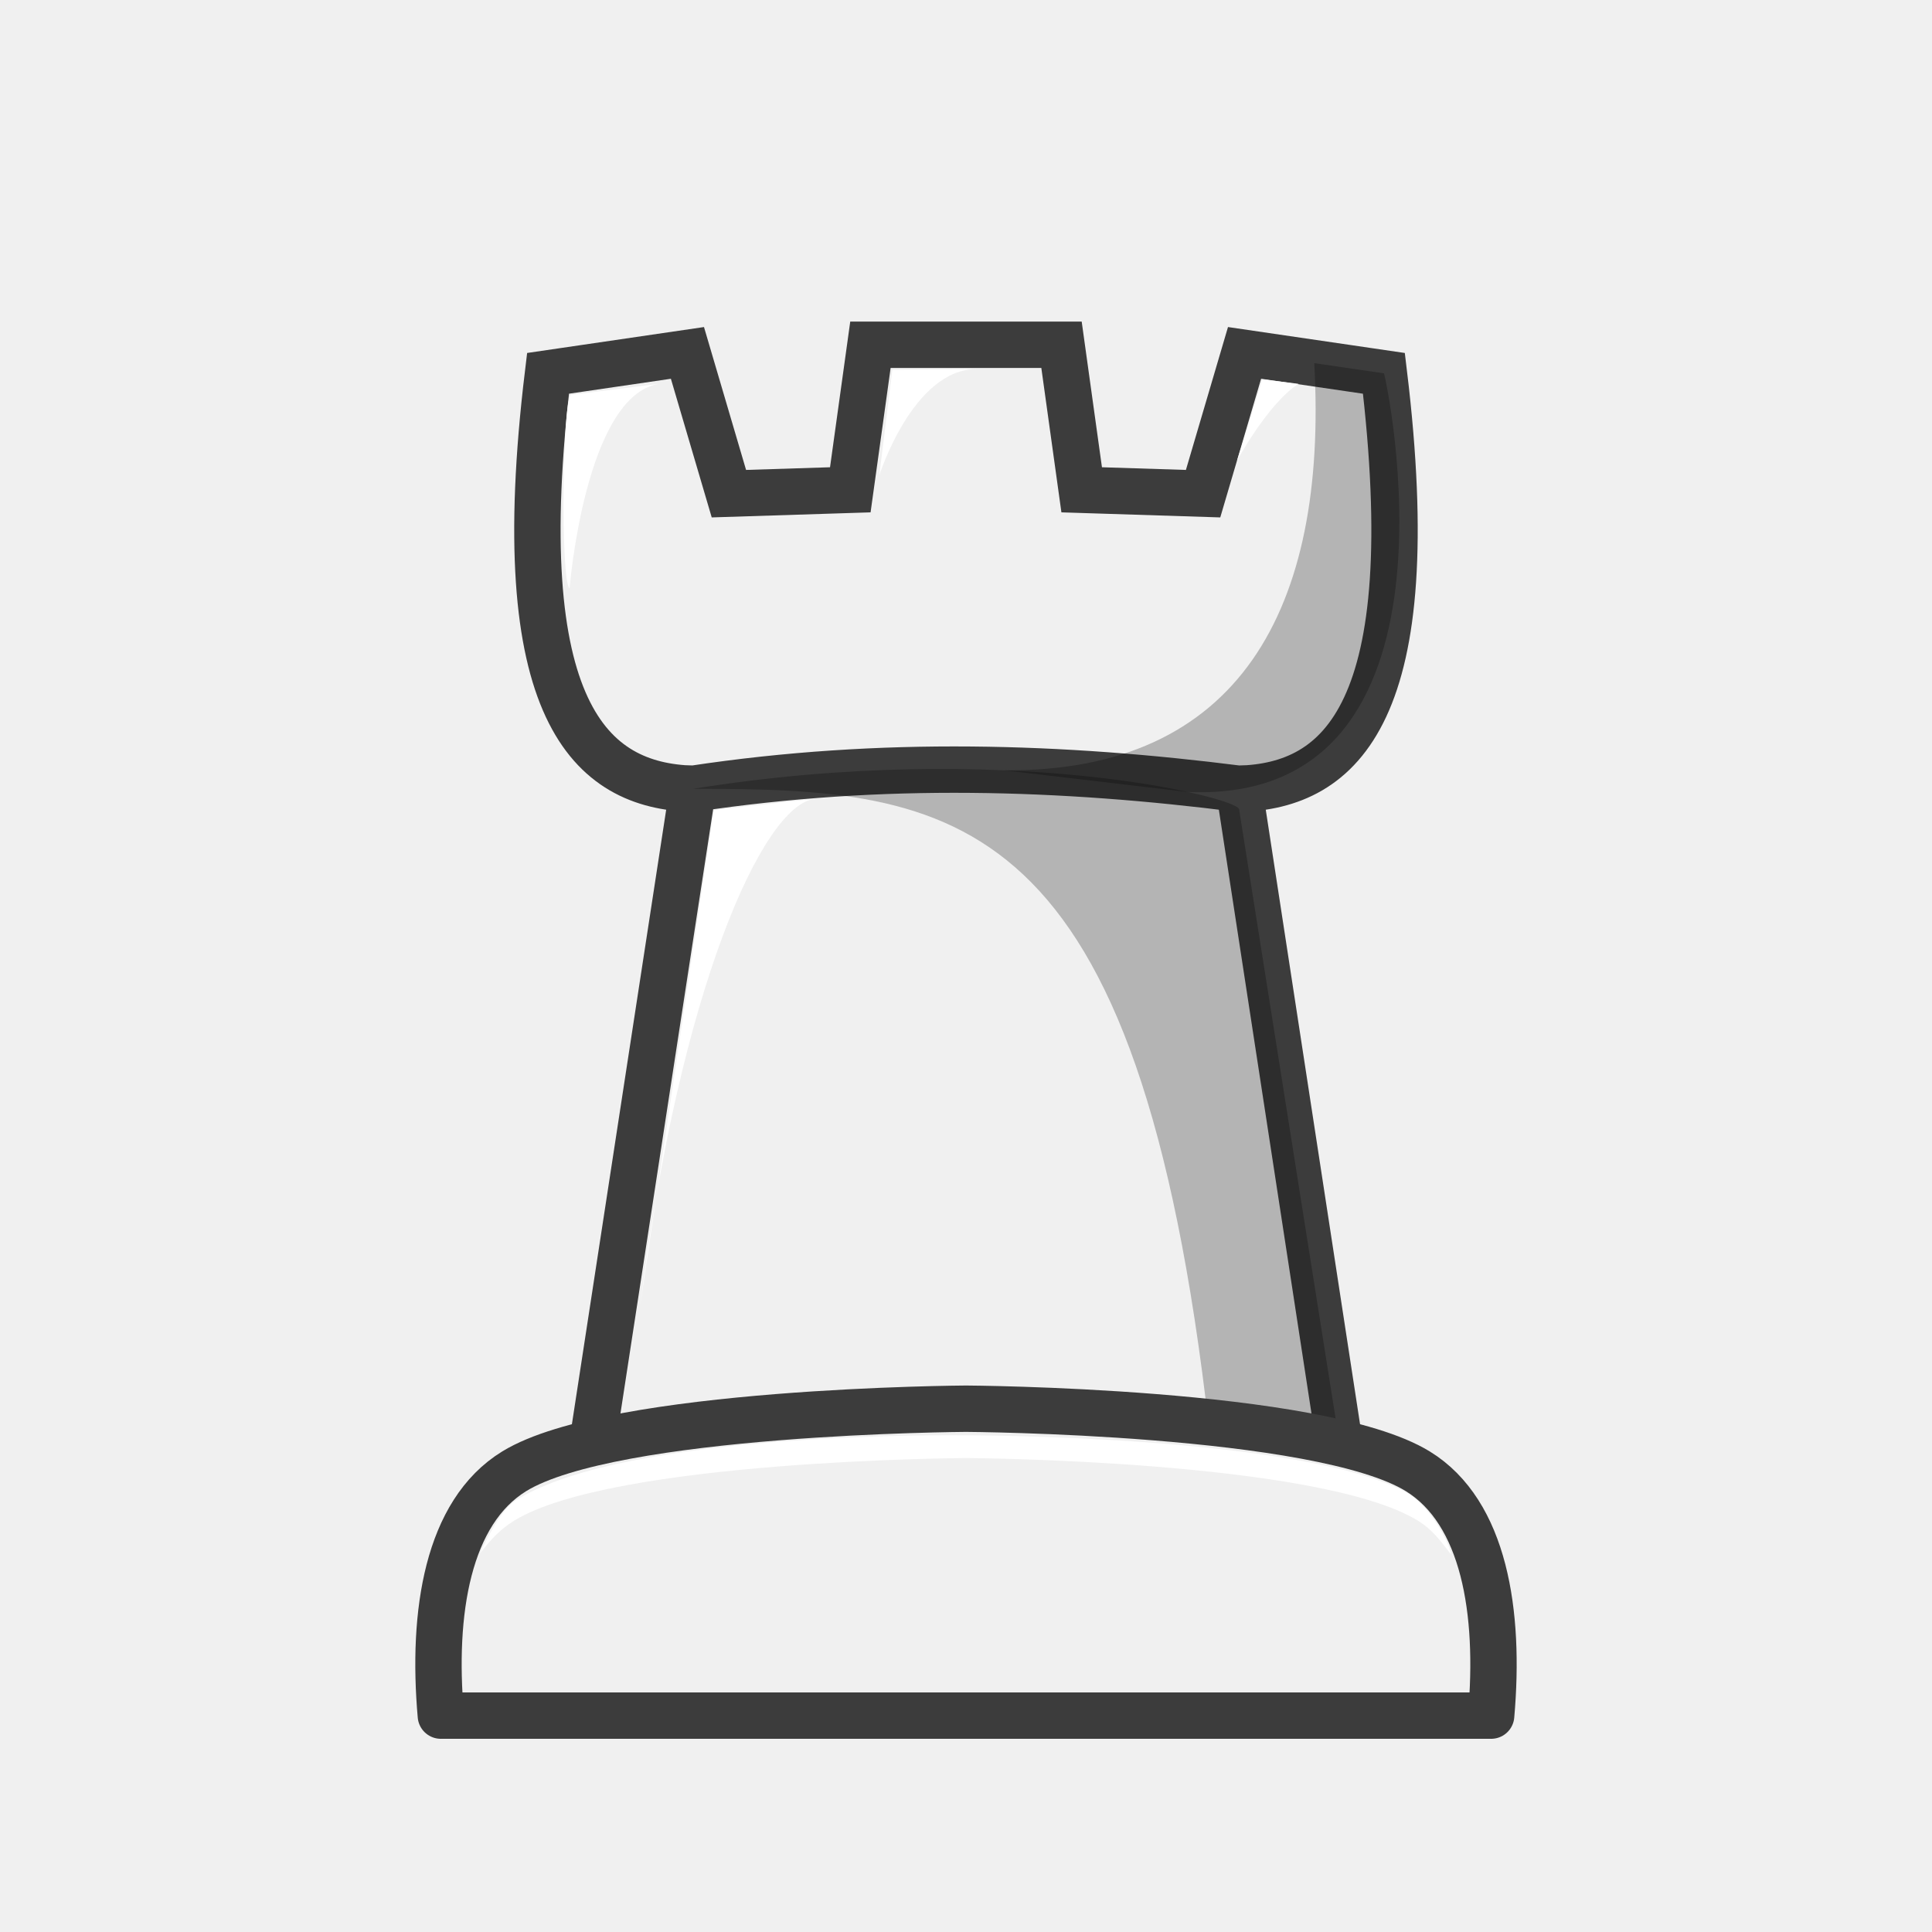
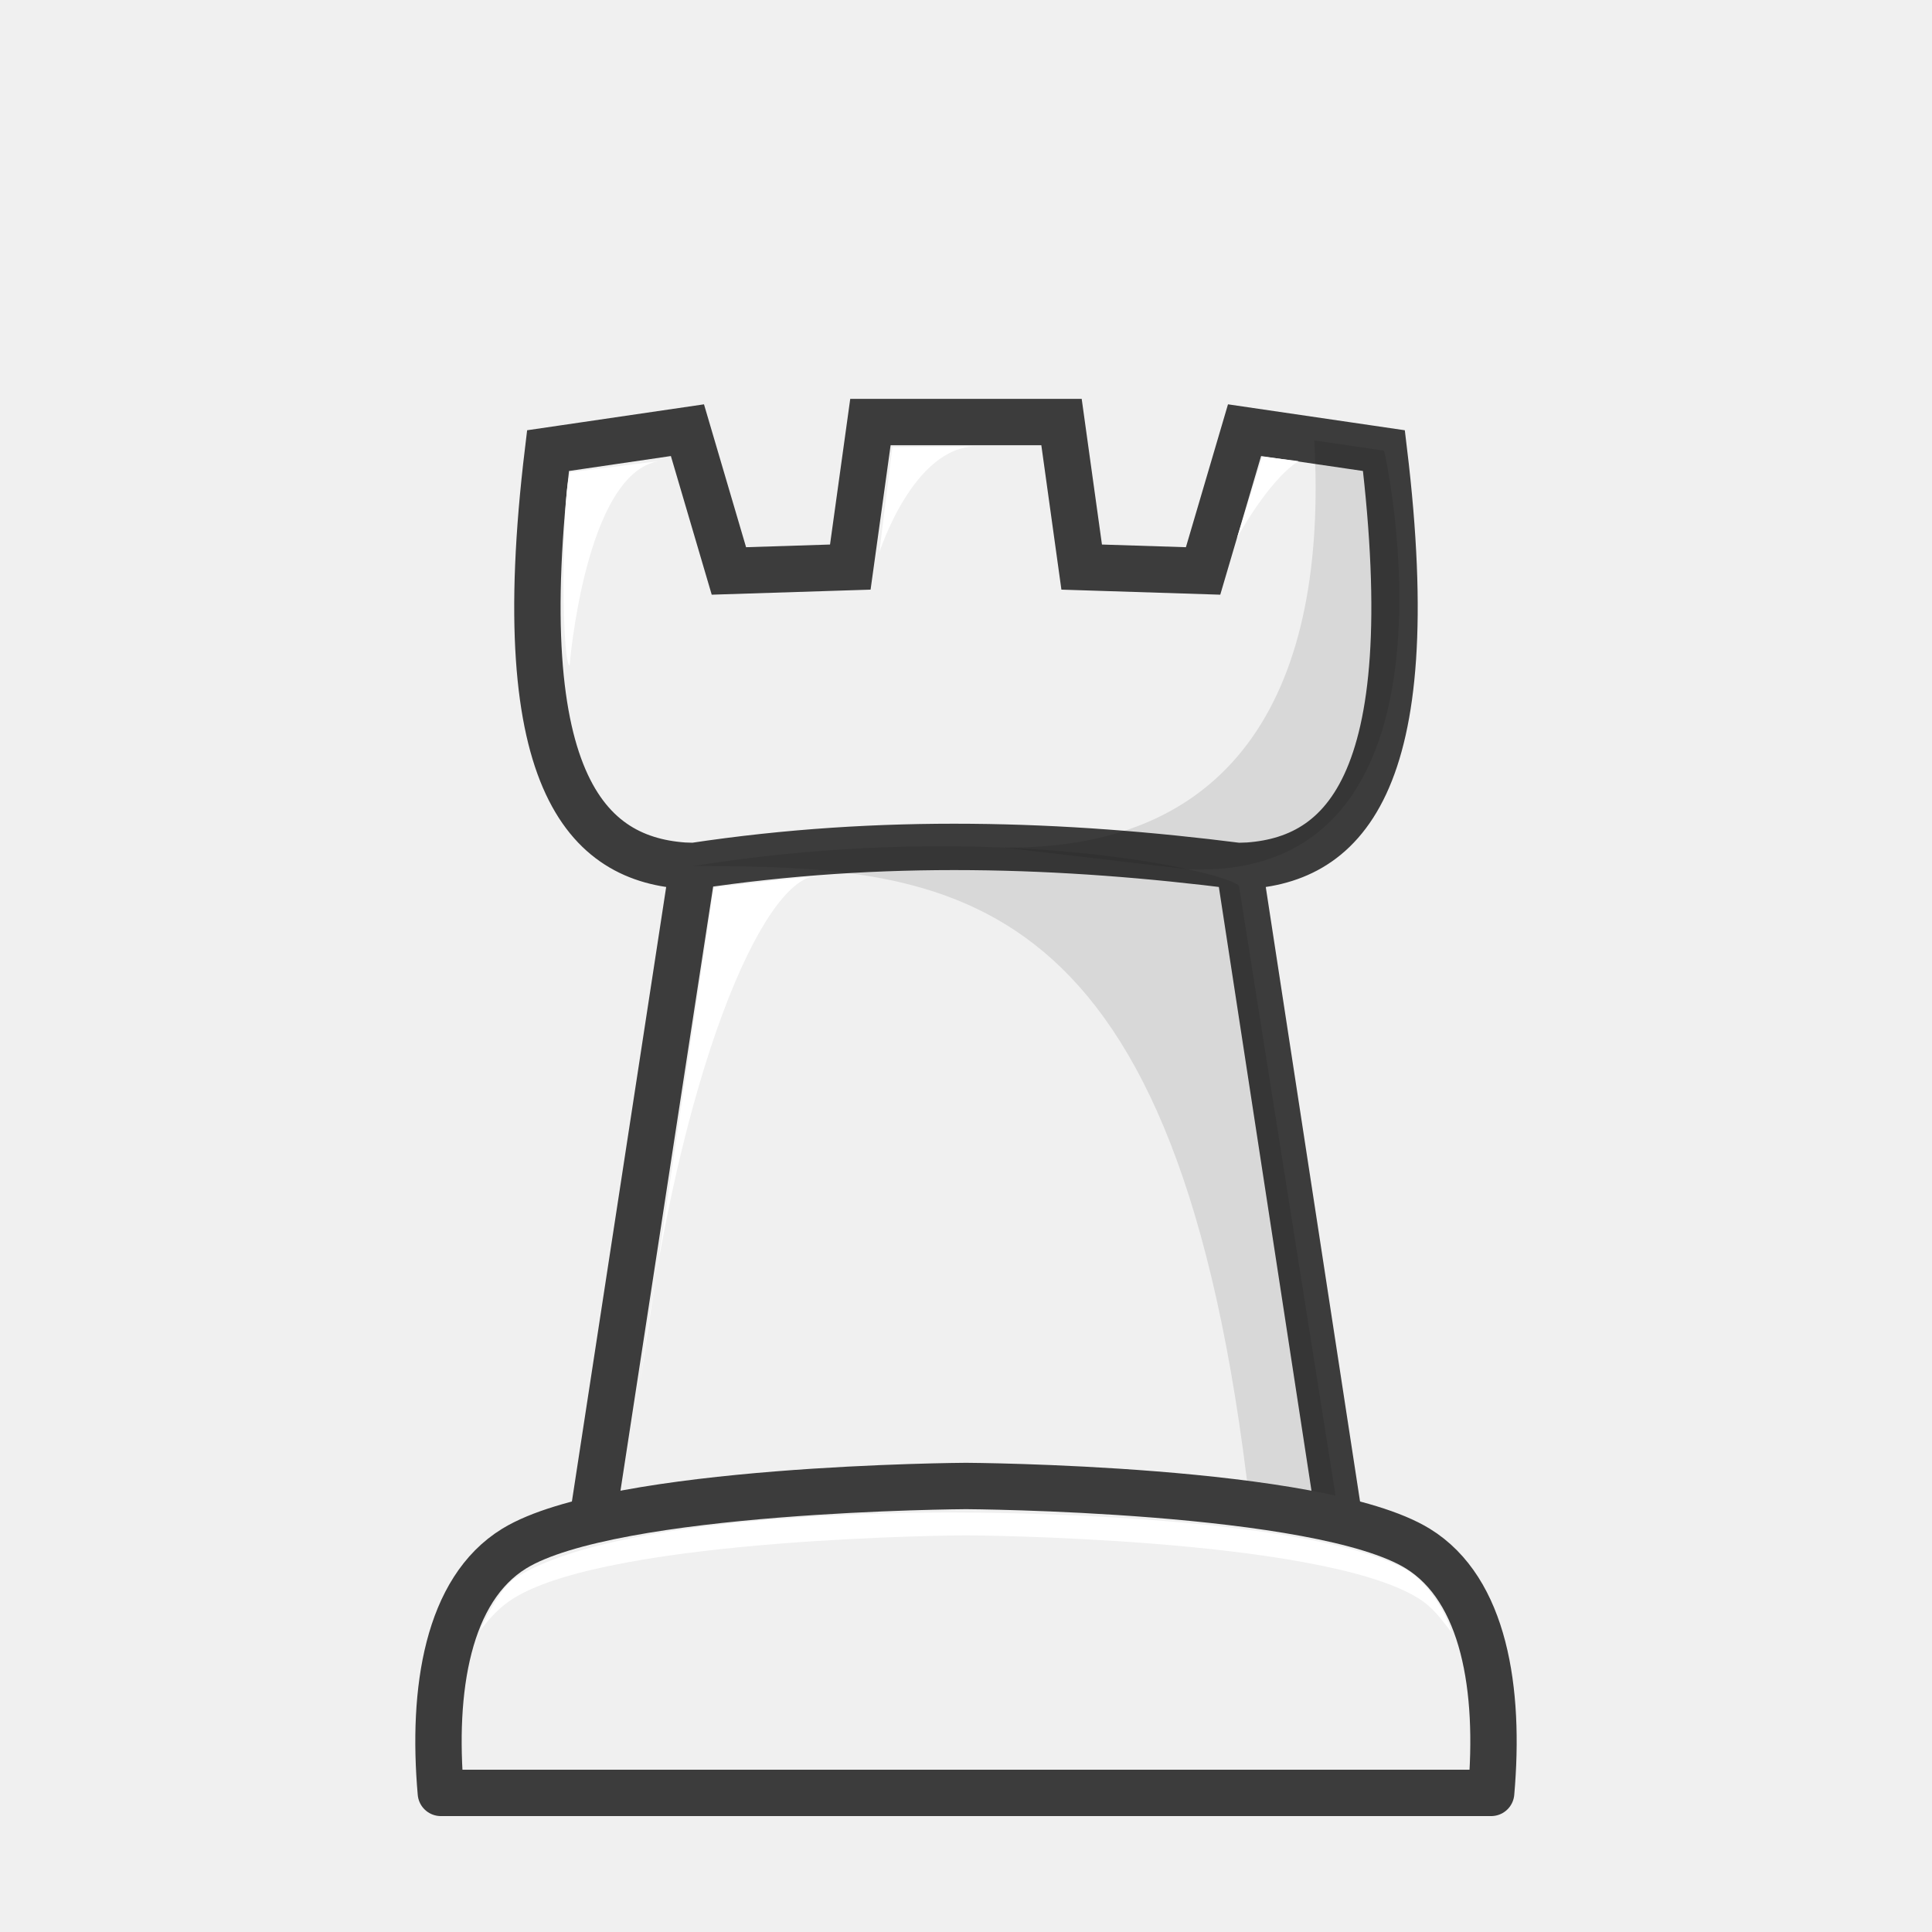
<svg xmlns="http://www.w3.org/2000/svg" width="50mm" height="50mm" clip-rule="evenodd" fill-rule="evenodd" image-rendering="optimizeQuality" shape-rendering="geometricPrecision" text-rendering="geometricPrecision" version="1.1" viewBox="0 0 50 50">
-   <g transform="translate(-.00019118 -.0069004)" clip-rule="evenodd" fill-rule="evenodd" image-rendering="optimizeQuality" shape-rendering="geometricPrecision">
+   <g transform="translate(-.00019118 1.9931)" clip-rule="evenodd" fill-rule="evenodd" image-rendering="optimizeQuality" shape-rendering="geometricPrecision">
    <path d="m17.932 20.421c4.906-0.741 9.579-0.578 14.136 0m-17.885-10.752c-1.059 8.767 1.103 10.677 3.748 10.752l-2.786 18.159h19.709l-2.786-18.159c2.645-0.074 4.807-1.985 3.748-10.752l-3.607-0.529-1.073 3.643-3.142-0.1-0.522-3.754h-4.945l-0.521 3.754-3.142 0.1-1.073-3.643z" fill="#f0f0f0" stroke="#3c3c3c" stroke-width="1.2" />
-     <path d="m17.932 20.421c6.828 0 11.53 0.408 13.361 16.572l3.377 0.386-2.602-16.428c-0.031-0.308-6.088-1.822-14.136-0.529z" opacity=".25" />
+     <path d="m17.932 20.421c6.828 0 12.588 0.408 14.419 16.572l2.319 0.386-2.602-16.428c-0.031-0.308-6.088-1.822-14.136-0.529z" opacity=".1" />
    <g fill="#fff">
      <path d="m14.777 10.226 2.277-0.286c-1.914 0.312-2.313 5.296-2.313 5.296-0.238-0.177-0.188-4.903 0.036-5.01z" />
      <path d="m25.276 9.558c-1.648 0-2.519 2.748-2.519 2.748l0.337-2.729z" />
      <path d="m32.671 9.823 0.934 0.118c-0.785 0.5-1.591 1.988-1.591 1.988z" />
      <path d="m18.472 20.971 2.621-0.293c-1.364 0.153-3.509 4.982-4.526 13.113z" />
    </g>
-     <path d="m34.013 9.405c0.357 6.364-1.95 10.603-8.041 10.536l4.778 0.563c7.523 0.309 5.101-10.806 5.067-10.835z" opacity=".25" />
+     <path d="m34.013 9.405c0.357 6.364-1.95 10.603-8.041 10.536l4.778 0.563c7.523 0.309 5.101-10.806 5.067-10.835z" opacity=".1" />
    <path d="m25 36.464s-9.131 0.048-11.691 1.619c-1.727 1.06-2.135 3.651-1.9 6.324h27.182c0.235-2.672-0.173-5.263-1.9-6.324-2.56-1.571-11.691-1.619-11.691-1.619z" fill="#f0f0f0" stroke="#3c3c3c" stroke-linejoin="round" stroke-width="1.2" />
    <path d="m25 37.153s-8.712-0.137-11.624 1.666c-0.37 0.229-0.699 0.839-0.954 1.39 0.261-0.331 0.502-0.613 0.887-0.849 2.56-1.571 11.691-1.619 11.691-1.619s9.132 0.048 11.692 1.619c0.391 0.24 0.592 0.532 0.856 0.87 0.026-0.076-0.408-1.158-1.144-1.596-2.755-1.492-11.403-1.481-11.403-1.481z" fill="#fff" />
  </g>
</svg>
